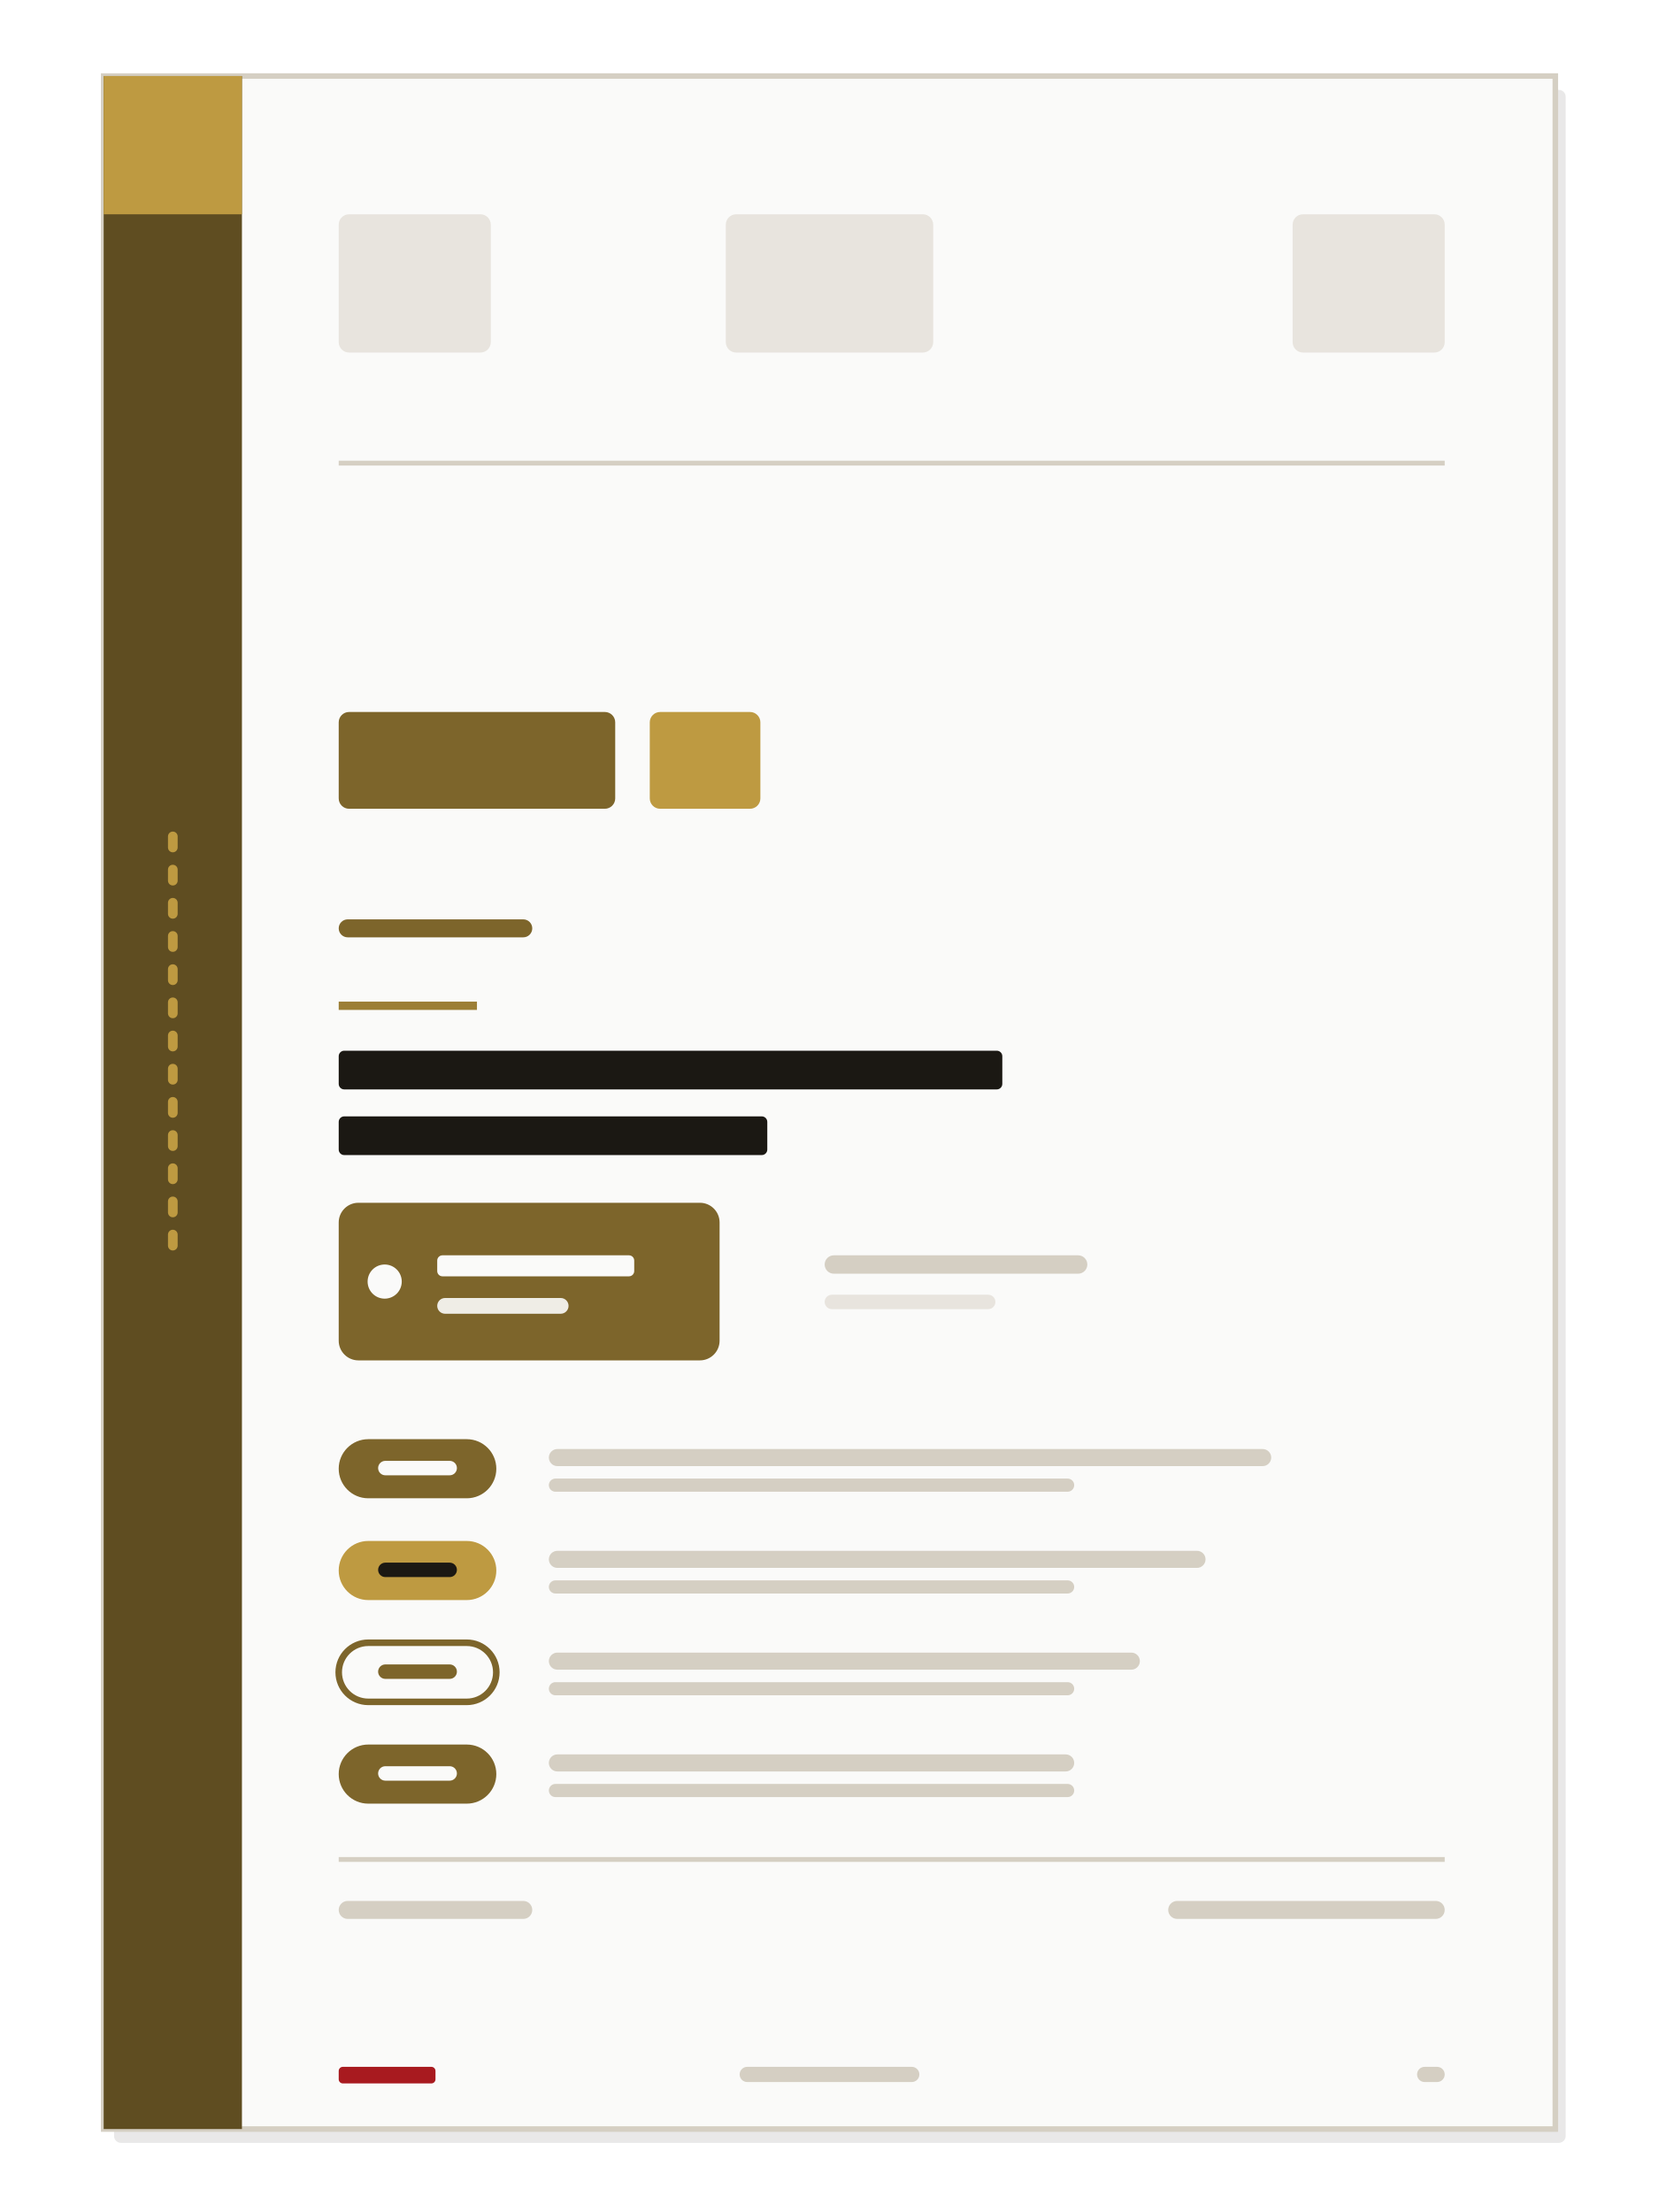
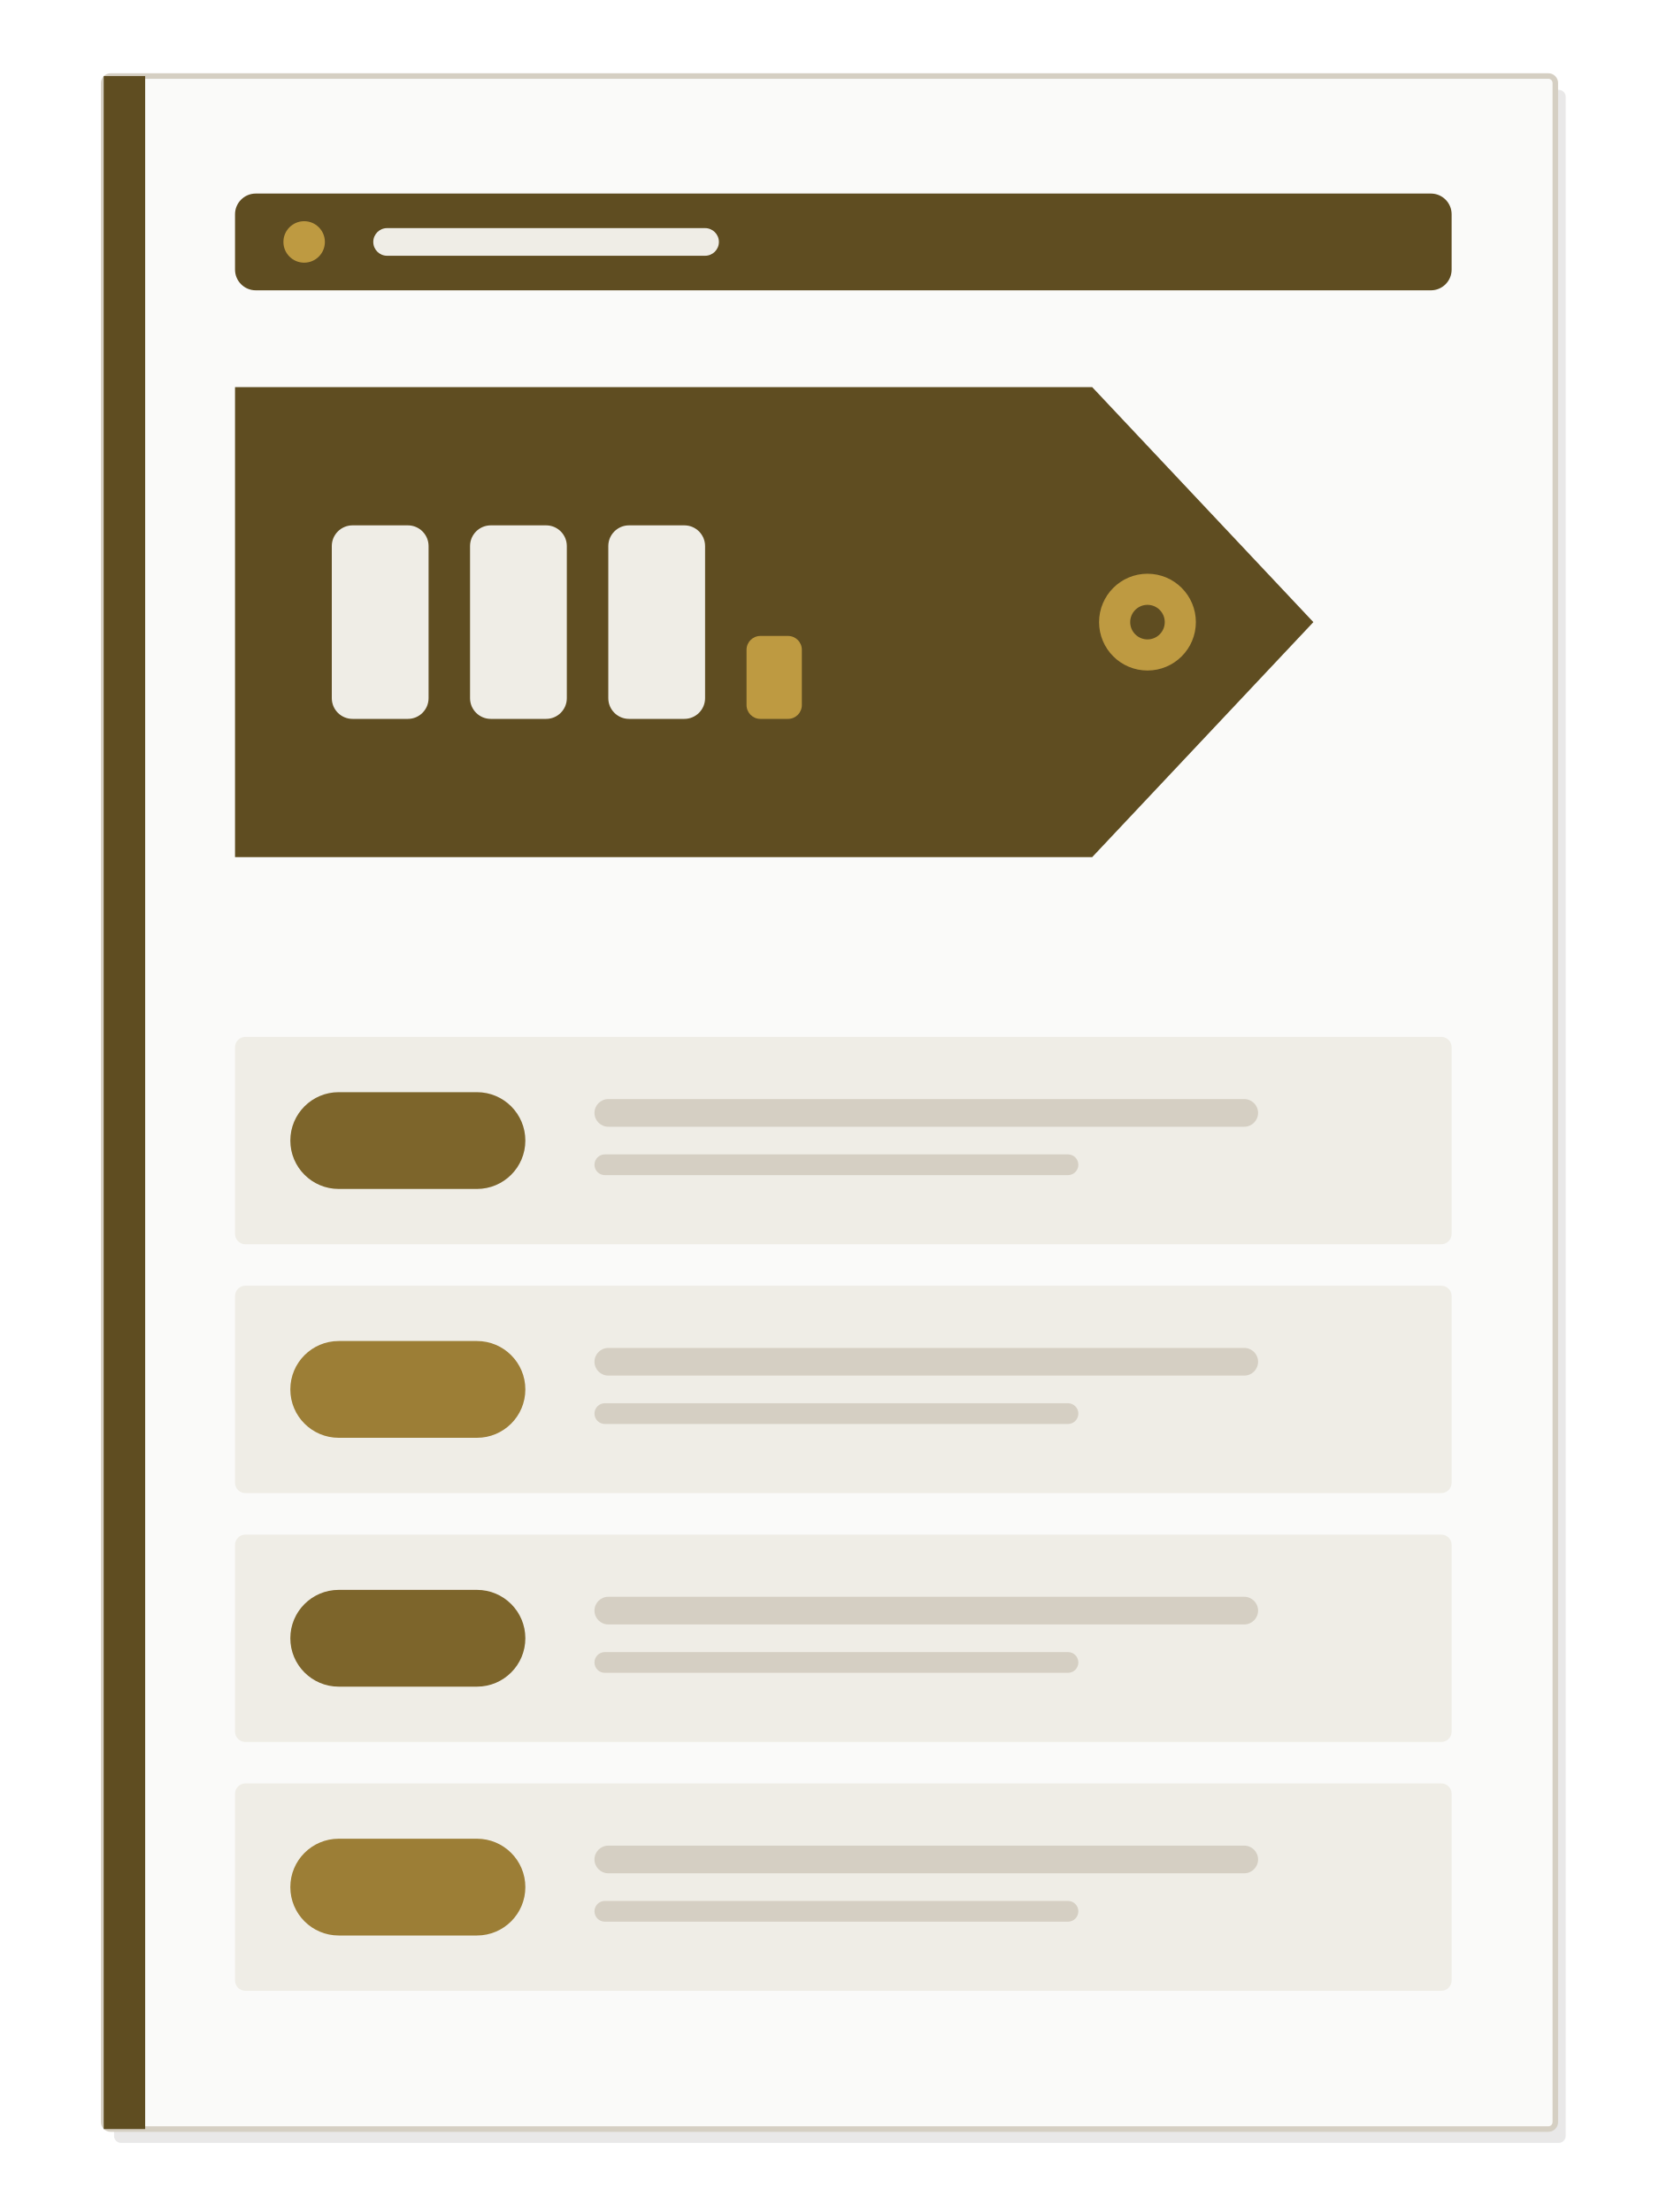
- <svg xmlns="http://www.w3.org/2000/svg" viewBox="0 0 240 320" width="240" height="320" role="img" aria-label="Release notes">
-   <rect x="16.5" y="13" width="210" height="297" fill="#1b1813" opacity=".1" rx="1" />
-   <g transform="translate(15 11)">
-     <rect x="0" y="0" width="210" height="297" fill="#fafaf9" stroke="#d5cfc3" stroke-width="0.8" />
-     <rect x="0" y="0" width="20" height="297" fill="#5f4d21" />
-     <rect x="0" y="0" width="20" height="20" fill="#be9a41" />
-     <path d="M10 110L10 172" stroke="#be9a41" stroke-width="1.4" fill="none" stroke-linecap="round" stroke-dasharray="1.6 3.2" />
-     <rect x="34" y="20" width="22" height="20" rx="1.5" fill="#e8e4de" />
-     <rect x="90" y="20" width="30" height="20" rx="1.5" fill="#e8e4de" />
-     <rect x="172" y="20" width="22" height="20" rx="1.5" fill="#e8e4de" />
-     <path d="M34 56L194 56" stroke="#d5cfc3" stroke-width="0.7" fill="none" />
-     <rect x="34" y="92" width="40" height="14" rx="1.5" fill="#7d652b" />
-     <rect x="79" y="92" width="16" height="14" rx="1.5" fill="#be9a41" />
-     <rect x="34" y="122" width="28" height="2.6" rx="1.3" fill="#7d652b" />
-     <path d="M34 134.5L54 134.5" stroke="#9c7e36" stroke-width="1.2" fill="none" />
-     <rect x="34" y="141" width="96" height="5.6" rx="0.8" fill="#1b1813" />
-     <rect x="34" y="150.5" width="62" height="5.6" rx="0.8" fill="#1b1813" />
-     <g transform="translate(34 163) scale(.95)">
-       <rect x="0" y="0" width="58" height="24" rx="3" fill="#7d652b" />
-       <circle cx="7" cy="12" r="2.6" fill="#fafaf9" />
-       <rect x="15" y="8" width="30" height="3.2" rx="0.8" fill="#fafaf9" />
-       <rect x="15" y="14.5" width="20" height="2.4" rx="1.2" fill="#efede6" />
-       <rect x="74" y="8" width="40" height="2.8" rx="1.4" fill="#d5cfc3" />
-       <rect x="74" y="14" width="26" height="2.2" rx="1.1" fill="#e8e4de" />
-       <rect x="0" y="36" width="24" height="9" rx="4.5" fill="#7d652b" />
-       <rect x="6" y="39.3" width="12" height="2.2" rx="1.1" fill="#fafaf9" />
-       <rect x="32" y="37.5" width="110" height="2.6" rx="1.3" fill="#d5cfc3" />
-       <rect x="32" y="42" width="80" height="2" rx="1" fill="#d5cfc3" />
-       <rect x="0" y="51.5" width="24" height="9" rx="4.5" fill="#be9a41" />
-       <rect x="6" y="54.8" width="12" height="2.2" rx="1.1" fill="#1b1813" />
-       <rect x="32" y="53" width="100" height="2.6" rx="1.3" fill="#d5cfc3" />
-       <rect x="32" y="57.5" width="80" height="2" rx="1" fill="#d5cfc3" />
-       <rect x="0" y="67" width="24" height="9" rx="4.5" fill="#fafaf9" stroke="#7d652b" stroke-width="1" />
-       <rect x="6" y="70.3" width="12" height="2.2" rx="1.1" fill="#7d652b" />
-       <rect x="32" y="68.5" width="90" height="2.6" rx="1.3" fill="#d5cfc3" />
-       <rect x="32" y="73" width="80" height="2" rx="1" fill="#d5cfc3" />
-       <rect x="0" y="82.5" width="24" height="9" rx="4.5" fill="#7d652b" />
-       <rect x="6" y="85.8" width="12" height="2.2" rx="1.1" fill="#fafaf9" />
-       <rect x="32" y="84" width="80" height="2.6" rx="1.3" fill="#d5cfc3" />
-       <rect x="32" y="88.5" width="80" height="2" rx="1" fill="#d5cfc3" />
-     </g>
-     <path d="M34 258L194 258" stroke="#d5cfc3" stroke-width="0.7" fill="none" />
-     <rect x="34" y="264" width="28" height="2.6" rx="1.3" fill="#d5cfc3" />
-     <rect x="154" y="264" width="40" height="2.6" rx="1.3" fill="#d5cfc3" />
-     <rect x="34" y="288" width="14" height="2.4" rx="0.6" fill="#a81a1f" />
-     <rect x="92" y="288" width="26" height="2.2" rx="1.1" fill="#d5cfc3" />
-     <rect x="190" y="288" width="4" height="2.2" rx="1.1" fill="#d5cfc3" />
+ <svg xmlns="http://www.w3.org/2000/svg" viewBox="0 0 240 320" width="240" height="320" role="img" aria-label="Release Notes">
+   <g class="bw-a-page">
+     <rect x="16.5" y="13" width="210" height="297" rx="1" fill="#1b1813" opacity=".1" />
+     <rect x="15" y="11" width="210" height="297" rx="1" fill="#fafaf9" stroke="#d5cfc3" stroke-width="0.8" />
+     <rect x="15" y="11" width="6" height="297" rx="0" fill="#5f4d21" />
+   </g>
+   <g class="bw-a-head">
+     <rect x="34" y="28" width="176" height="14" rx="3" fill="#5f4d21" />
+     <circle cx="44" cy="35" r="3" fill="#be9a41" />
+     <rect x="54" y="33" width="50" height="4" rx="2" fill="#efede6" />
+   </g>
+   <g class="bw-a-row">
+     <rect x="34" y="150" width="176" height="30" rx="1.5" fill="#efede6" />
+     <rect x="42" y="158" width="34" height="14" rx="7" fill="#7d652b" />
+     <rect x="86" y="159" width="96" height="4" rx="2" fill="#d5cfc3" />
+     <rect x="86" y="167" width="70" height="3" rx="1.5" fill="#d5cfc3" />
+   </g>
+   <g class="bw-a-row">
+     <rect x="34" y="186" width="176" height="30" rx="1.5" fill="#efede6" />
+     <rect x="42" y="194" width="34" height="14" rx="7" fill="#9c7e36" />
+     <rect x="86" y="195" width="96" height="4" rx="2" fill="#d5cfc3" />
+     <rect x="86" y="203" width="70" height="3" rx="1.5" fill="#d5cfc3" />
+   </g>
+   <g class="bw-a-row">
+     <rect x="34" y="222" width="176" height="30" rx="1.5" fill="#efede6" />
+     <rect x="42" y="230" width="34" height="14" rx="7" fill="#7d652b" />
+     <rect x="86" y="231" width="96" height="4" rx="2" fill="#d5cfc3" />
+     <rect x="86" y="239" width="70" height="3" rx="1.5" fill="#d5cfc3" />
+   </g>
+   <g class="bw-a-row">
+     <rect x="34" y="258" width="176" height="30" rx="1.5" fill="#efede6" />
+     <rect x="42" y="266" width="34" height="14" rx="7" fill="#9c7e36" />
+     <rect x="86" y="267" width="96" height="4" rx="2" fill="#d5cfc3" />
+     <rect x="86" y="275" width="70" height="3" rx="1.5" fill="#d5cfc3" />
+   </g>
+   <g class="bw-a-node">
+     <path d="M34 56L158 56L190 90L158 124L34 124Z" fill="#5f4d21" />
+   </g>
+   <g class="bw-a-node">
+     <rect x="48" y="76" width="14" height="28" rx="3" fill="#efede6" />
+     <rect x="68" y="76" width="14" height="28" rx="3" fill="#efede6" />
+     <rect x="88" y="76" width="14" height="28" rx="3" fill="#efede6" />
+     <rect x="108" y="92" width="8" height="12" rx="2" fill="#be9a41" />
+   </g>
+   <g class="bw-a-mark">
+     <circle cx="166" cy="90" r="7" fill="#be9a41" />
+     <circle cx="166" cy="90" r="2.5" fill="#5f4d21" />
  </g>
</svg>
